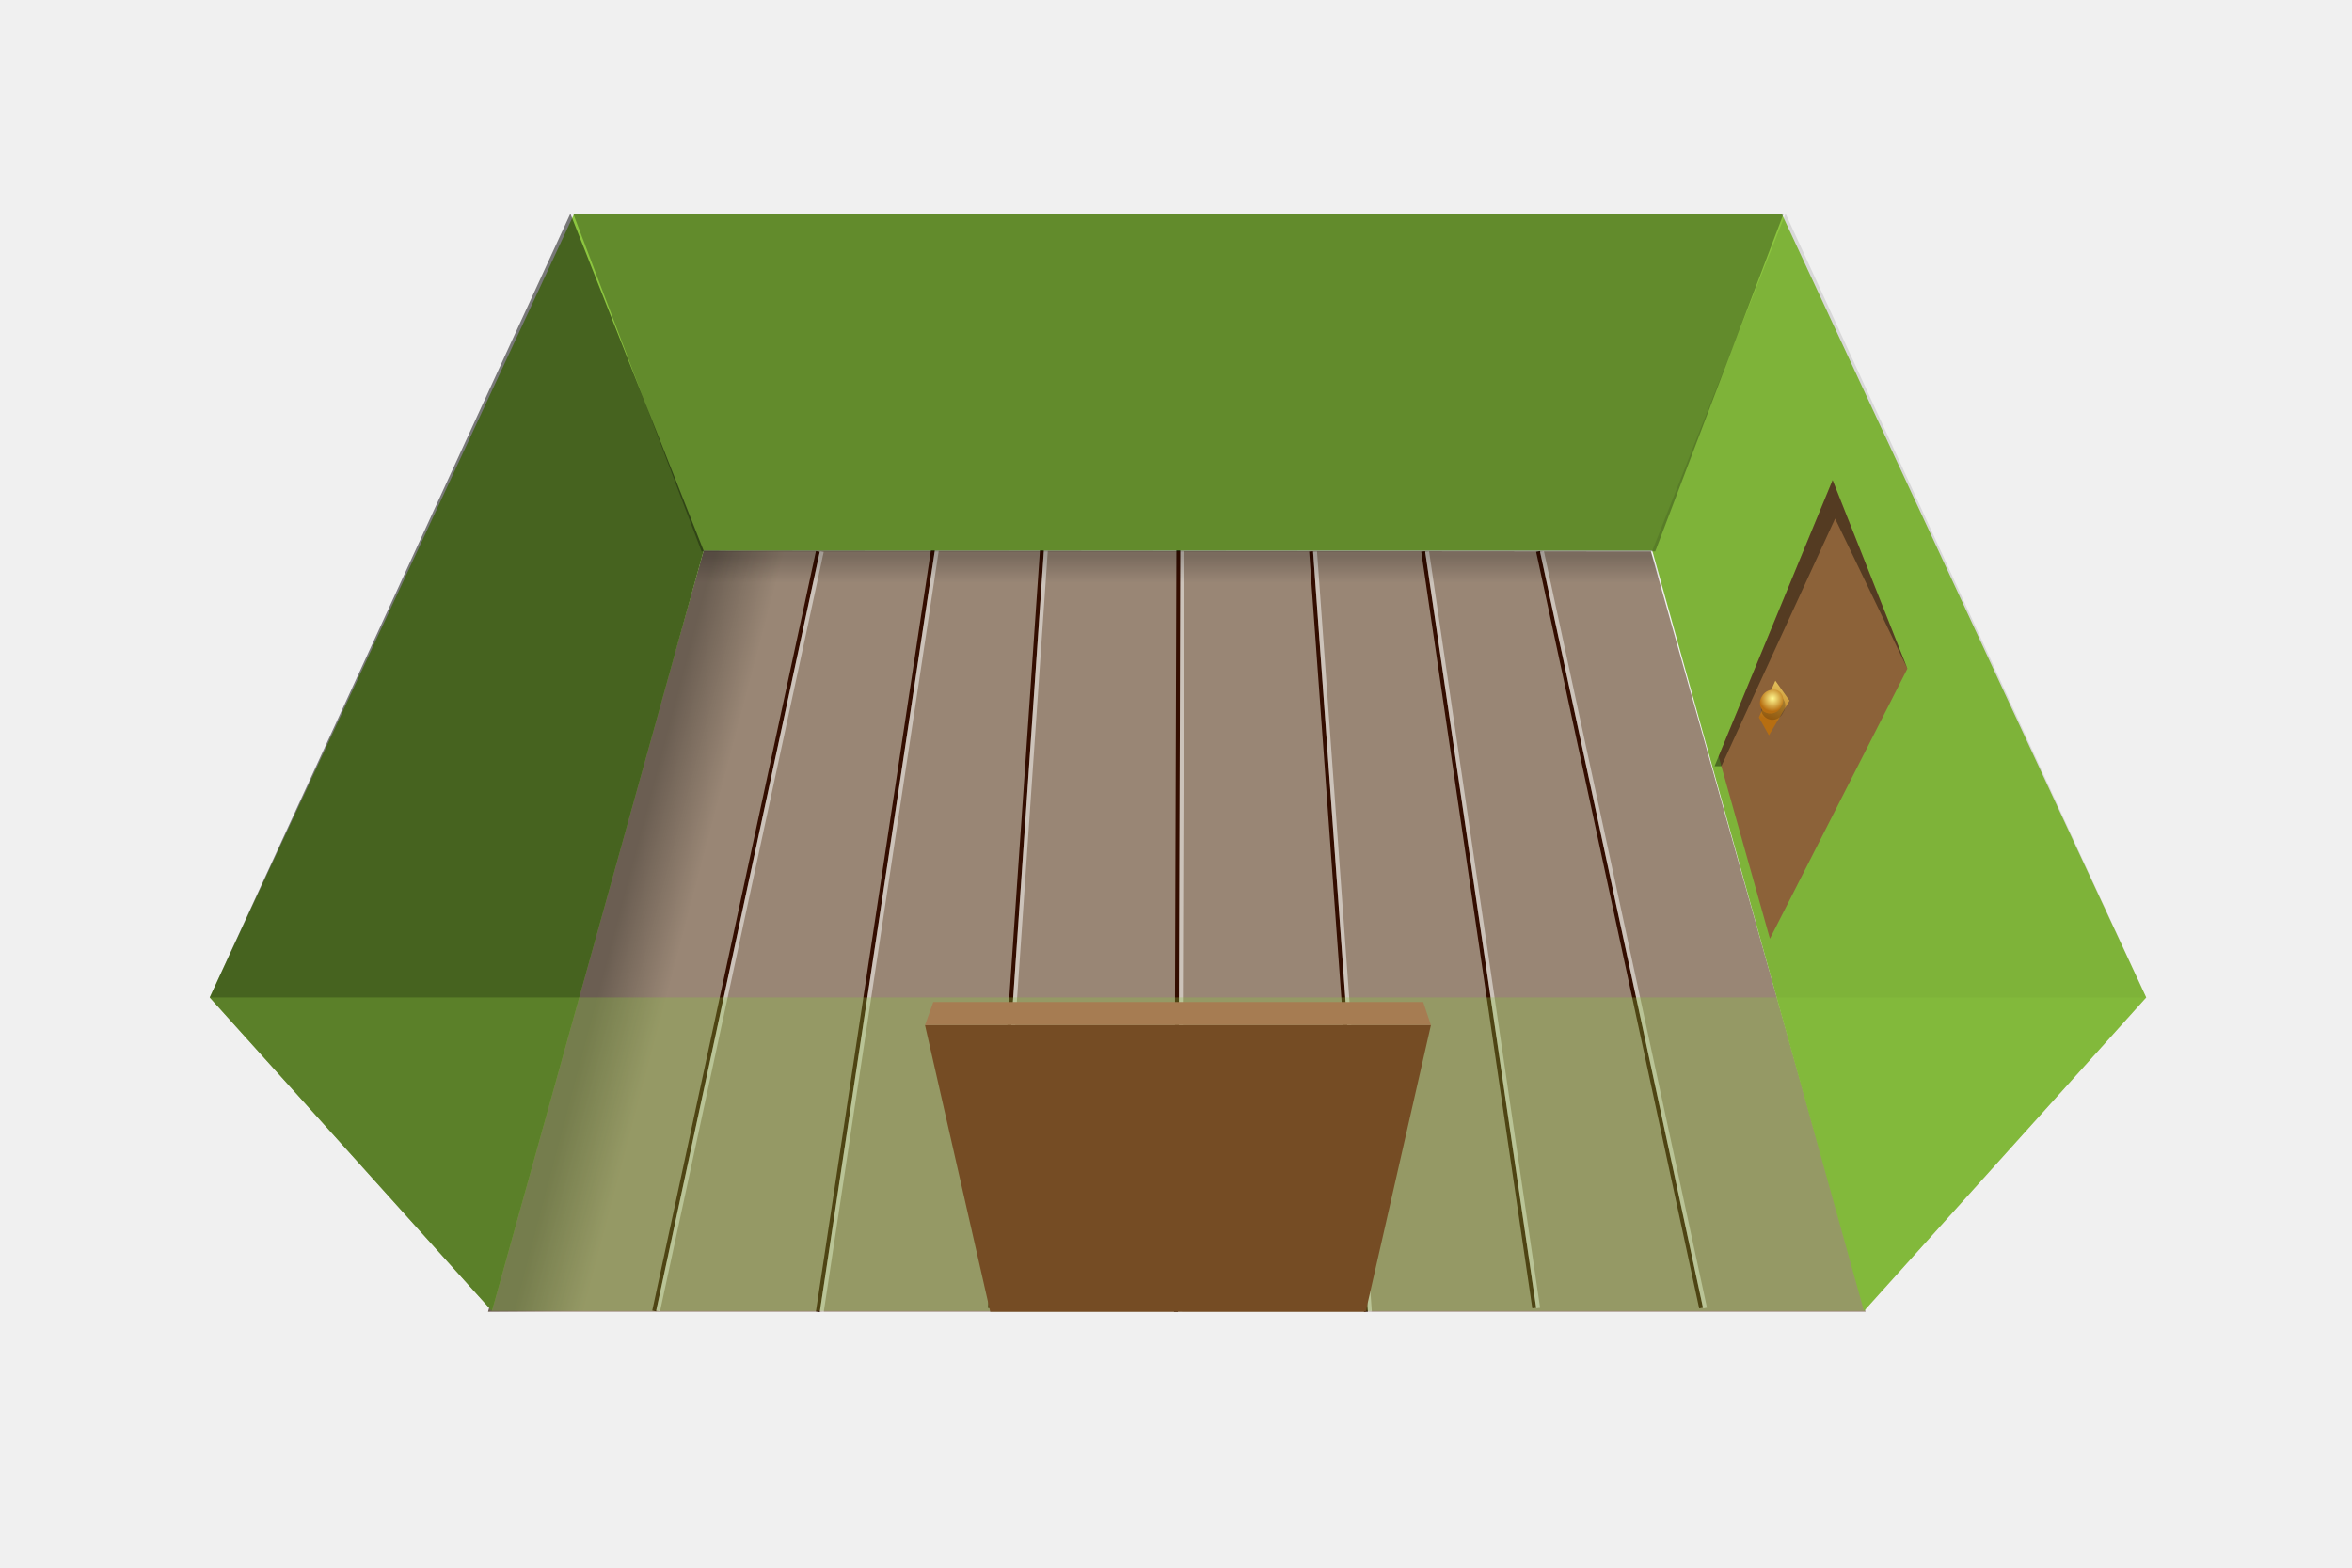
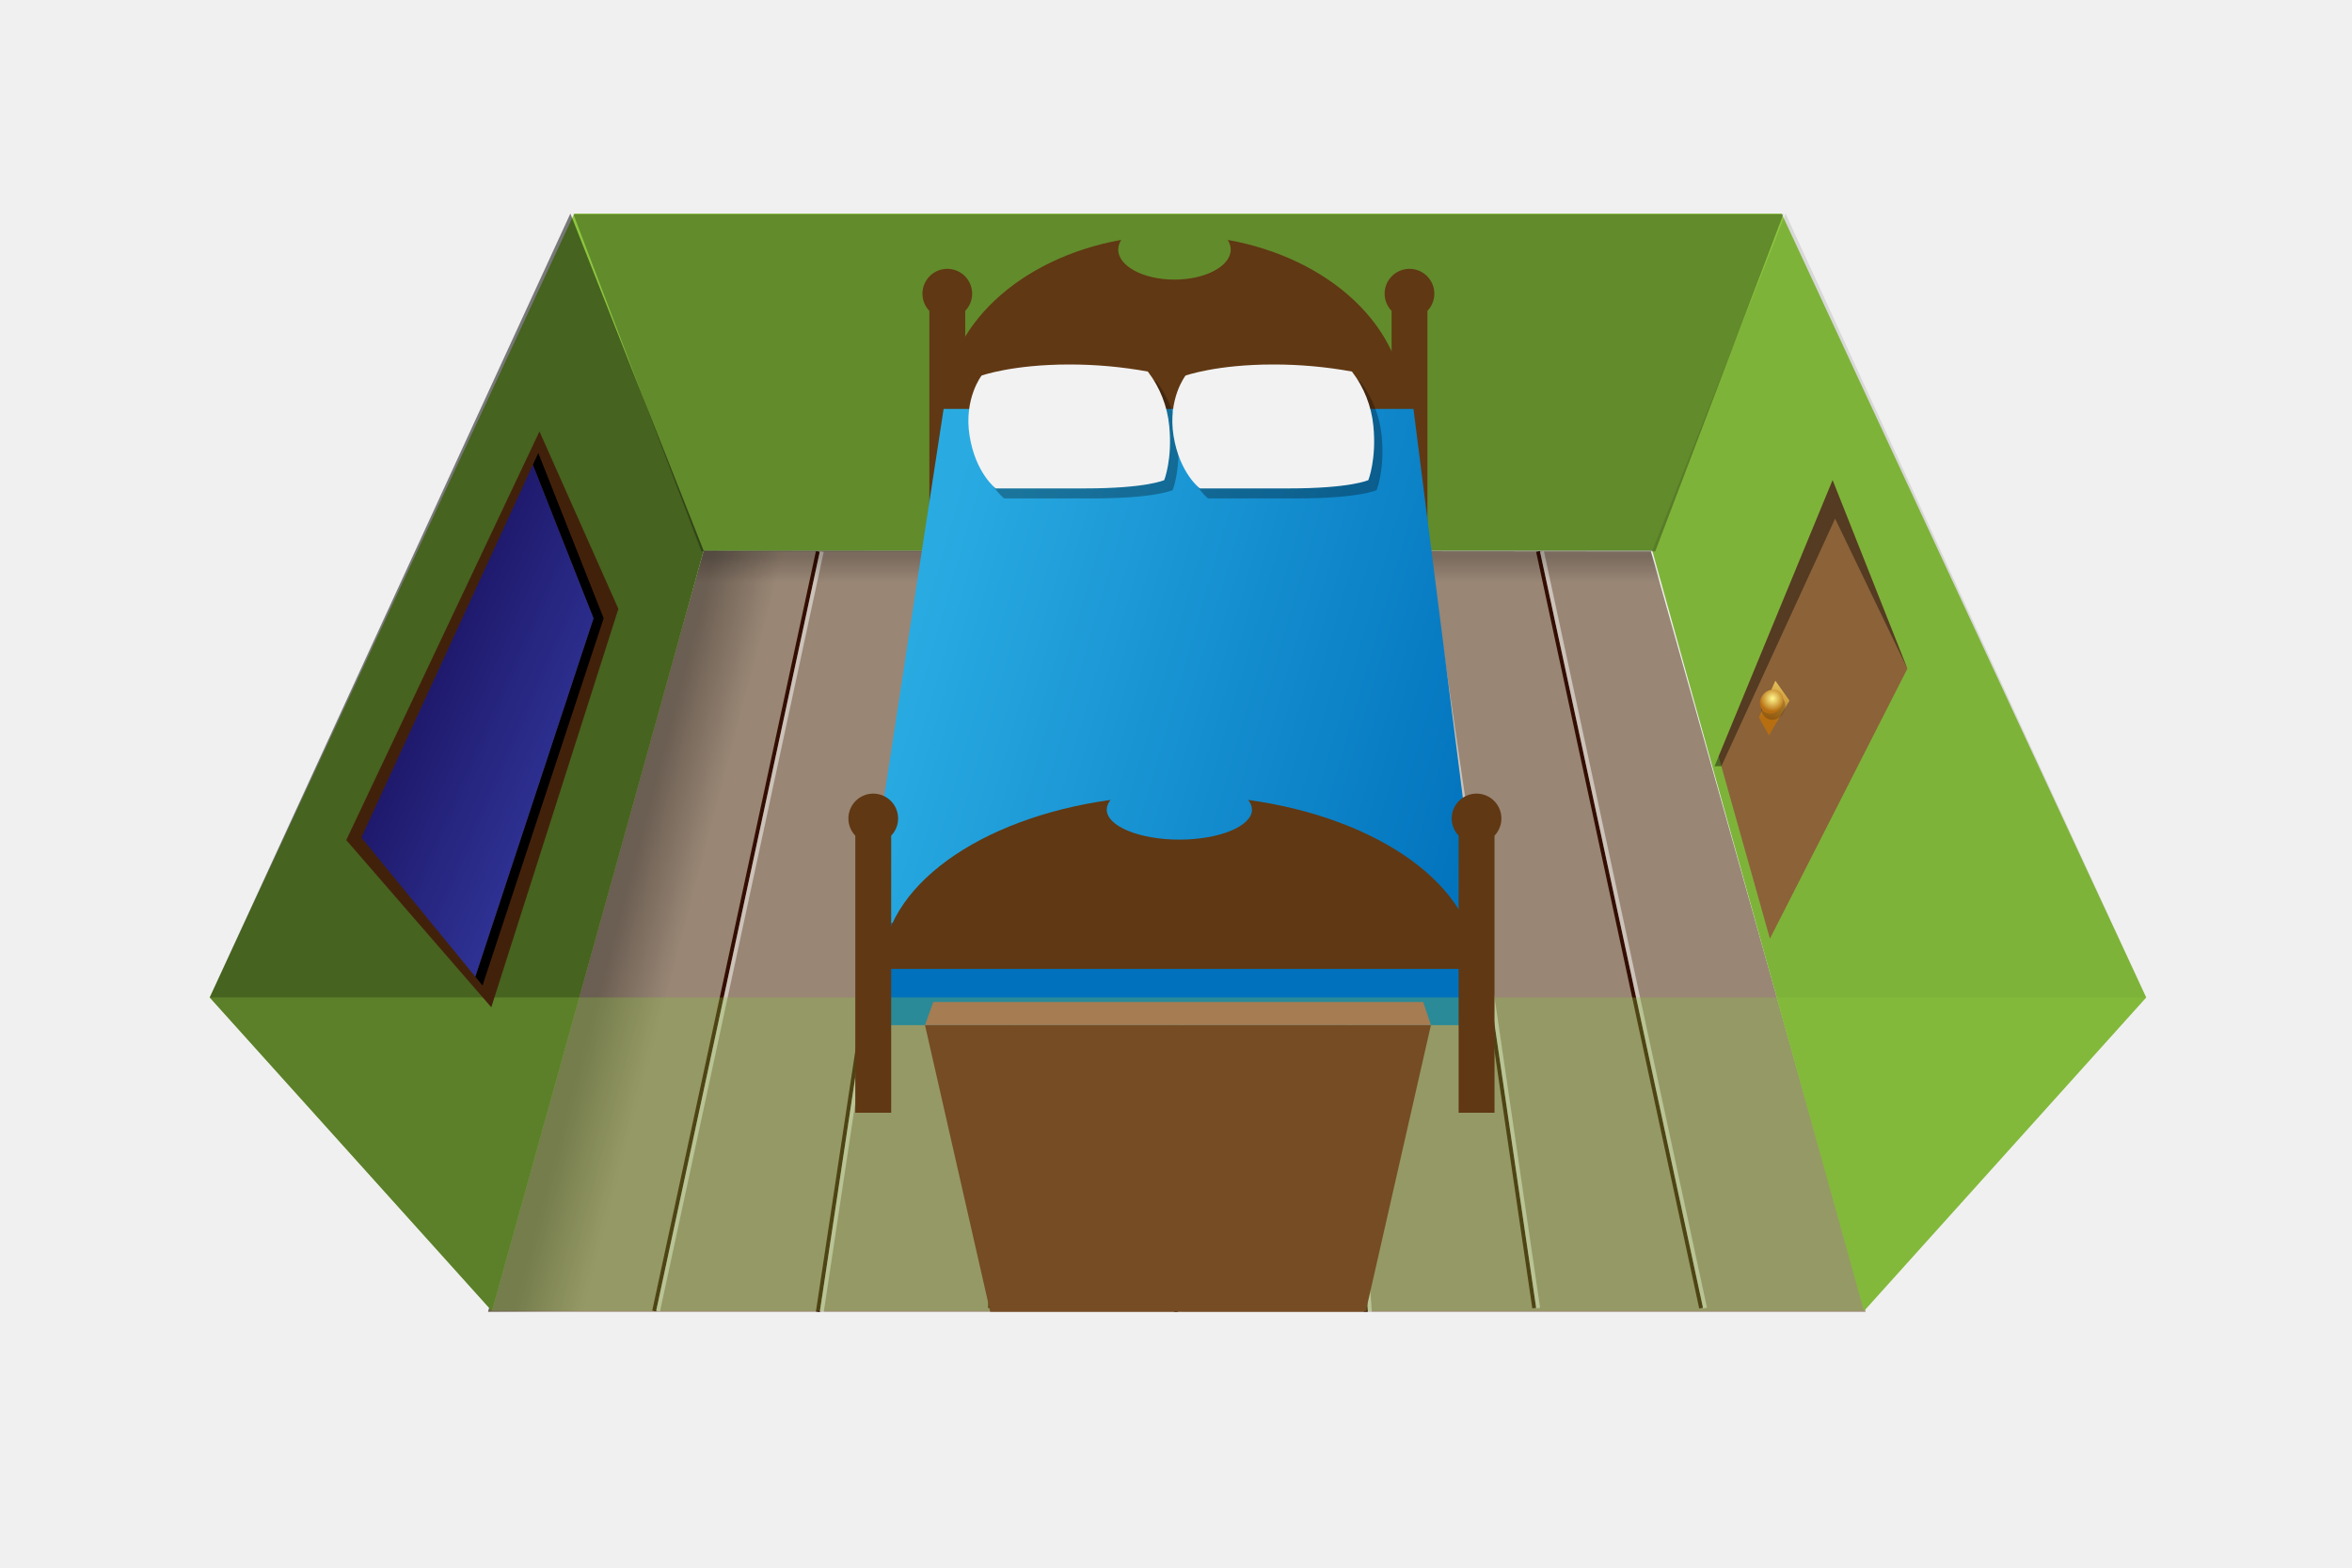
<svg xmlns="http://www.w3.org/2000/svg" xmlns:xlink="http://www.w3.org/1999/xlink" width="600" height="400" viewBox="0 0 600 400">
  <defs>
    <linearGradient id="a" x1="173.71" y1="240.41" x2="157.22" y2="236.05" gradientUnits="userSpaceOnUse">
      <stop offset="0" stop-color="#fff" />
      <stop offset="1" />
    </linearGradient>
    <linearGradient id="b" x1="300.54" y1="148.67" x2="300.54" y2="142" xlink:href="#a" />
-     <linearGradient id="c" x1="145.52" y1="782.3" x2="149.63" y2="798.44" gradientTransform="translate(742.59 -574.73) rotate(31.6)" gradientUnits="userSpaceOnUse">
+     <linearGradient id="c" x1="99.83" y1="171.34" x2="144.83" y2="191.01" gradientUnits="userSpaceOnUse">
+       <stop offset="0" stop-color="#fff" />
+       <stop offset="0.03" stop-color="#1b1464" />
+       <stop offset="1" stop-color="#2e3192" />
+     </linearGradient>
+     <linearGradient id="d" x1="145.52" y1="782.3" x2="149.63" y2="798.44" gradientTransform="translate(742.59 -574.73) rotate(31.6)" gradientUnits="userSpaceOnUse">
      <stop offset="0.01" stop-color="#fff78f" />
      <stop offset="1" stop-color="#b76e11" />
    </linearGradient>
-     <radialGradient id="d" cx="147.18" cy="793.49" r="3.31" gradientTransform="translate(742.59 -574.73) rotate(31.6)" xlink:href="#c" />
+     <radialGradient id="e" cx="147.18" cy="793.49" r="3.31" gradientTransform="translate(742.59 -574.73) rotate(31.6)" xlink:href="#d" />
+     <linearGradient id="f" x1="234.68" y1="153.72" x2="387.98" y2="198.03" gradientUnits="userSpaceOnUse">
+       <stop offset="0" stop-color="#29abe2" />
+       <stop offset="1" stop-color="#0071bc" />
+     </linearGradient>
  </defs>
  <g style="isolation: isolate">
    <g>
      <g>
        <polygon points="181.43 287.13 155.85 287.13 147.61 324.53 174.64 324.53 181.43 287.13" style="fill: red;stroke: #fff;stroke-miterlimit: 10;stroke-width: 0.976px" />
        <polygon points="214.43 287.13 188.85 287.13 182.49 324.53 209.52 324.53 214.43 287.13" style="fill: red;stroke: #fff;stroke-miterlimit: 10;stroke-width: 0.976px" />
        <polygon points="247.43 287.13 221.85 287.13 217.37 324.53 244.41 324.53 247.43 287.13" style="fill: red;stroke: #fff;stroke-miterlimit: 10;stroke-width: 0.976px" />
        <polygon points="280.44 287.13 254.86 287.13 252.25 324.53 279.29 324.53 280.44 287.13" style="fill: red;stroke: #fff;stroke-miterlimit: 10;stroke-width: 0.976px" />
        <polygon points="313.44 287.13 287.86 287.13 287.13 324.53 314.17 324.53 313.44 287.13" style="fill: red;stroke: #fff;stroke-miterlimit: 10;stroke-width: 0.976px" />
        <polygon points="346.44 287.13 320.87 287.13 322.02 324.53 349.05 324.53 346.44 287.13" style="fill: red;stroke: #fff;stroke-miterlimit: 10;stroke-width: 0.976px" />
        <polygon points="379.45 287.13 353.87 287.13 356.9 324.53 383.93 324.53 379.45 287.13" style="fill: red;stroke: #fff;stroke-miterlimit: 10;stroke-width: 0.976px" />
        <polygon points="412.45 287.13 386.87 287.13 391.78 324.53 418.81 324.53 412.45 287.13" style="fill: red;stroke: #fff;stroke-miterlimit: 10;stroke-width: 0.976px" />
        <polygon points="445.46 287.13 419.88 287.13 426.66 324.53 453.69 324.53 445.46 287.13" style="fill: red;stroke: #fff;stroke-miterlimit: 10;stroke-width: 0.976px" />
        <polygon points="188.92 245.79 164.96 245.79 157.75 278.52 182.99 278.52 188.92 245.79" style="fill: red;stroke: #fff;stroke-miterlimit: 10;stroke-width: 0.976px" />
        <polygon points="219.85 245.79 195.88 245.79 190.32 278.52 215.56 278.52 219.85 245.79" style="fill: red;stroke: #fff;stroke-miterlimit: 10;stroke-width: 0.976px" />
        <polygon points="250.78 245.79 226.81 245.79 222.89 278.52 248.13 278.52 250.78 245.79" style="fill: red;stroke: #fff;stroke-miterlimit: 10;stroke-width: 0.976px" />
        <polygon points="281.71 245.79 257.74 245.79 255.46 278.52 280.7 278.52 281.71 245.79" style="fill: red;stroke: #fff;stroke-miterlimit: 10;stroke-width: 0.976px" />
        <polygon points="312.64 245.79 288.67 245.79 288.03 278.52 313.27 278.52 312.64 245.79" style="fill: red;stroke: #fff;stroke-miterlimit: 10;stroke-width: 0.976px" />
        <polygon points="343.56 245.79 319.6 245.79 320.6 278.52 345.85 278.52 343.56 245.79" style="fill: red;stroke: #fff;stroke-miterlimit: 10;stroke-width: 0.976px" />
        <polygon points="374.49 245.79 350.52 245.79 353.17 278.52 378.42 278.52 374.49 245.79" style="fill: red;stroke: #fff;stroke-miterlimit: 10;stroke-width: 0.976px" />
        <polygon points="405.42 245.79 381.45 245.79 385.74 278.52 410.99 278.52 405.42 245.79" style="fill: red;stroke: #fff;stroke-miterlimit: 10;stroke-width: 0.976px" />
        <polygon points="436.35 245.79 412.38 245.79 418.31 278.52 443.56 278.52 436.35 245.79" style="fill: red;stroke: #fff;stroke-miterlimit: 10;stroke-width: 0.976px" />
        <polygon points="195.53 209.35 172.98 209.35 166.62 238.22 190.3 238.22 195.53 209.35" style="fill: red;stroke: #fff;stroke-miterlimit: 10;stroke-width: 0.976px" />
        <polygon points="224.63 209.35 202.08 209.35 197.17 238.22 220.85 238.22 224.63 209.35" style="fill: red;stroke: #fff;stroke-miterlimit: 10;stroke-width: 0.976px" />
        <polygon points="253.73 209.35 231.18 209.35 227.72 238.22 251.39 238.22 253.73 209.35" style="fill: red;stroke: #fff;stroke-miterlimit: 10;stroke-width: 0.976px" />
        <polygon points="282.83 209.35 260.28 209.35 258.27 238.22 281.94 238.22 282.83 209.35" style="fill: red;stroke: #fff;stroke-miterlimit: 10;stroke-width: 0.976px" />
        <polygon points="311.93 209.35 289.38 209.35 288.81 238.22 312.49 238.22 311.93 209.35" style="fill: red;stroke: #fff;stroke-miterlimit: 10;stroke-width: 0.976px" />
        <polygon points="341.03 209.35 318.47 209.35 319.36 238.22 343.04 238.22 341.03 209.35" style="fill: red;stroke: #fff;stroke-miterlimit: 10;stroke-width: 0.976px" />
        <polygon points="370.12 209.35 347.57 209.35 349.91 238.22 373.58 238.22 370.12 209.35" style="fill: red;stroke: #fff;stroke-miterlimit: 10;stroke-width: 0.976px" />
        <polygon points="399.22 209.35 376.67 209.35 380.46 238.22 404.13 238.22 399.22 209.35" style="fill: red;stroke: #fff;stroke-miterlimit: 10;stroke-width: 0.976px" />
        <polygon points="428.32 209.35 405.77 209.35 411.01 238.22 434.68 238.22 428.32 209.35" style="fill: red;stroke: #fff;stroke-miterlimit: 10;stroke-width: 0.976px" />
        <polygon points="201.41 176.97 180.12 176.97 174.46 202.64 196.75 202.64 201.41 176.97" style="fill: red;stroke: #fff;stroke-miterlimit: 10;stroke-width: 0.976px" />
        <polygon points="228.88 176.97 207.59 176.97 203.22 202.64 225.51 202.64 228.88 176.97" style="fill: red;stroke: #fff;stroke-miterlimit: 10;stroke-width: 0.976px" />
        <polygon points="256.35 176.97 235.06 176.97 231.98 202.64 254.28 202.64 256.35 176.97" style="fill: red;stroke: #fff;stroke-miterlimit: 10;stroke-width: 0.976px" />
        <polygon points="283.82 176.97 262.53 176.97 260.75 202.64 283.04 202.64 283.82 176.97" style="fill: red;stroke: #fff;stroke-miterlimit: 10;stroke-width: 0.976px" />
        <polygon points="311.3 176.97 290.01 176.97 289.51 202.64 311.8 202.64 311.3 176.97" style="fill: red;stroke: #fff;stroke-miterlimit: 10;stroke-width: 0.976px" />
        <polygon points="338.77 176.97 317.48 176.97 318.27 202.64 340.56 202.64 338.77 176.97" style="fill: red;stroke: #fff;stroke-miterlimit: 10;stroke-width: 0.976px" />
        <polygon points="366.24 176.97 344.95 176.97 347.03 202.64 369.32 202.64 366.24 176.97" style="fill: red;stroke: #fff;stroke-miterlimit: 10;stroke-width: 0.976px" />
        <polygon points="393.71 176.97 372.42 176.97 375.79 202.64 398.08 202.64 393.71 176.97" style="fill: red;stroke: #fff;stroke-miterlimit: 10;stroke-width: 0.976px" />
        <polygon points="421.19 176.97 399.9 176.97 404.55 202.64 426.84 202.64 421.19 176.97" style="fill: red;stroke: #fff;stroke-miterlimit: 10;stroke-width: 0.976px" />
        <polygon points="206.66 148.02 186.49 148.02 181.43 170.99 202.49 170.99 206.66 148.02" style="fill: red;stroke: #fff;stroke-miterlimit: 10;stroke-width: 0.976px" />
        <polygon points="232.68 148.02 212.51 148.02 208.61 170.99 229.66 170.99 232.68 148.02" style="fill: red;stroke: #fff;stroke-miterlimit: 10;stroke-width: 0.976px" />
        <polygon points="258.7 148.02 238.53 148.02 235.78 170.99 256.84 170.99 258.7 148.02" style="fill: red;stroke: #fff;stroke-miterlimit: 10;stroke-width: 0.976px" />
        <polygon points="284.71 148.02 264.55 148.02 262.95 170.99 284.01 170.99 284.71 148.02" style="fill: red;stroke: #fff;stroke-miterlimit: 10;stroke-width: 0.976px" />
        <polygon points="310.73 148.02 290.57 148.02 290.12 170.99 311.18 170.99 310.73 148.02" style="fill: red;stroke: #fff;stroke-miterlimit: 10;stroke-width: 0.976px" />
        <polygon points="336.75 148.02 316.59 148.02 317.29 170.99 338.35 170.99 336.75 148.02" style="fill: red;stroke: #fff;stroke-miterlimit: 10;stroke-width: 0.976px" />
        <polygon points="362.77 148.02 342.61 148.02 344.47 170.99 365.52 170.99 362.77 148.02" style="fill: red;stroke: #fff;stroke-miterlimit: 10;stroke-width: 0.976px" />
        <polygon points="388.79 148.02 368.63 148.02 371.64 170.99 392.7 170.99 388.79 148.02" style="fill: red;stroke: #fff;stroke-miterlimit: 10;stroke-width: 0.976px" />
        <polygon points="414.81 148.02 394.64 148.02 398.81 170.99 419.87 170.99 414.81 148.02" style="fill: red;stroke: #fff;stroke-miterlimit: 10;stroke-width: 0.976px" />
      </g>
      <polygon points="124.5 334.7 179.5 140.5 421.15 140.71 475.91 334.7 124.5 334.7" style="fill: #998675" />
      <line x1="166.88" y1="334.5" x2="208.64" y2="140.71" style="fill: none;stroke: #000;stroke-miterlimit: 10;mix-blend-mode: overlay" />
      <line x1="208.64" y1="334.7" x2="238.08" y2="139.78" style="fill: none;stroke: #000;stroke-miterlimit: 10;mix-blend-mode: overlay" />
      <line x1="252.54" y1="333.76" x2="265.8" y2="140.39" style="fill: none;stroke: #000;stroke-miterlimit: 10;mix-blend-mode: overlay" />
      <line x1="300" y1="334.7" x2="300.61" y2="139.78" style="fill: none;stroke: #000;stroke-miterlimit: 10;mix-blend-mode: overlay" />
      <line x1="348.46" y1="334.7" x2="334.47" y2="140.71" style="fill: none;stroke: #000;stroke-miterlimit: 10;mix-blend-mode: overlay" />
      <line x1="391.39" y1="333.76" x2="363.06" y2="140.71" style="fill: none;stroke: #000;stroke-miterlimit: 10;mix-blend-mode: overlay" />
      <line x1="433.96" y1="333.76" x2="392.36" y2="140.71" style="fill: none;stroke: #000;stroke-miterlimit: 10;mix-blend-mode: overlay" />
      <g style="opacity: 0.5;mix-blend-mode: screen">
        <line x1="167.88" y1="334.5" x2="209.64" y2="140.71" style="fill: none;stroke: #fff;stroke-miterlimit: 10;mix-blend-mode: overlay" />
      </g>
      <g style="opacity: 0.5;mix-blend-mode: screen">
        <line x1="209.64" y1="334.7" x2="239.08" y2="139.78" style="fill: none;stroke: #fff;stroke-miterlimit: 10;mix-blend-mode: overlay" />
      </g>
      <g style="opacity: 0.5;mix-blend-mode: screen">
        <line x1="253.54" y1="333.76" x2="266.8" y2="140.39" style="fill: none;stroke: #fff;stroke-miterlimit: 10;mix-blend-mode: overlay" />
      </g>
      <g style="opacity: 0.5;mix-blend-mode: screen">
        <line x1="301" y1="334.7" x2="301.61" y2="139.78" style="fill: none;stroke: #fff;stroke-miterlimit: 10;mix-blend-mode: overlay" />
      </g>
      <g style="opacity: 0.5;mix-blend-mode: screen">
        <line x1="349.46" y1="334.7" x2="335.47" y2="140.71" style="fill: none;stroke: #fff;stroke-miterlimit: 10;mix-blend-mode: overlay" />
      </g>
      <g style="opacity: 0.5;mix-blend-mode: screen">
        <line x1="392.39" y1="333.76" x2="364.06" y2="140.71" style="fill: none;stroke: #fff;stroke-miterlimit: 10;mix-blend-mode: overlay" />
      </g>
      <g style="opacity: 0.5;mix-blend-mode: screen">
        <line x1="434.96" y1="333.76" x2="393.36" y2="140.71" style="fill: none;stroke: #fff;stroke-miterlimit: 10;mix-blend-mode: overlay" />
      </g>
      <polygon points="124.5 334.7 153.18 334.5 202.49 140.71 179.5 140.5 124.5 334.7" style="opacity: 0.3;mix-blend-mode: multiply;fill: url(#a)" />
      <polygon points="179.5 140.5 421.15 140.71 424.23 150.02 176.85 150.02 179.5 140.5" style="opacity: 0.2;mix-blend-mode: multiply;fill: url(#b)" />
    </g>
+     <rect x="220.63" y="235.44" width="156.59" height="26.13" style="fill: #0071bc" />
    <g>
      <polygon points="53.5 254.5 125.5 334.5 179.5 140.5 421.5 140.5 475.5 334.5 547.5 254.5 454.5 54.5 146.5 54.5 53.5 254.5" style="fill: #8cc63f" />
      <polygon points="454.94 54.66 146.28 54.66 178.97 140.71 422.25 140.71 454.94 54.66" style="opacity: 0.3;mix-blend-mode: multiply" />
      <polygon points="125.5 334.5 53.5 254.5 145.5 54.5 179.5 140.5 125.5 334.5" style="opacity: 0.5;mix-blend-mode: multiply" />
      <polygon points="475.5 334.5 547.5 254.5 455.5 54.5 421.5 140.5 475.5 334.5" style="opacity: 0.1;mix-blend-mode: multiply" />
      <polygon points="53.5 254.5 547.5 254.5 475.5 334.5 125.5 334.5 53.5 254.5" style="fill: #8cc63f;opacity: 0.3" />
    </g>
    <g>
+       <polygon points="88.33 214.35 125.33 257.01 157.75 155.35 137.62 110.08 88.33 214.35" style="fill: #42210b" />
+       <polygon points="154 157.77 137.32 115.58 135.93 118.62 151.41 157.77 121.25 249.2 123.09 251.46 154 157.77" style="mix-blend-mode: multiply" />
+       <polygon points="135.93 118.62 92.19 213.7 121.25 249.2 151.41 157.77 135.93 118.62" style="fill: url(#c)" />
+     </g>
+     <g>
      <polygon points="467.5 122.5 486.58 170.61 451.51 239.51 438.42 193 467.5 122.5" style="fill: #8c6239" />
      <polygon points="365.03 261.56 235.97 261.56 252.61 334.7 348.39 334.7 365.03 261.56" style="fill: #754c24" />
      <polygon points="437.39 195.5 439.13 195.5 468.14 132.32 486.58 170.61 469.89 128.52 467.5 122.5 437.39 195.5" style="fill: #999;mix-blend-mode: multiply" />
      <polygon points="238.08 255.67 235.97 261.56 365.03 261.56 363.06 255.67 238.08 255.67" style="fill: #a67c52" />
-       <polygon points="451.26 187.62 448.69 183.04 452.9 173.69 456.5 178.77 451.26 187.62" style="fill: url(#c)" />
+       <polygon points="451.26 187.62 448.69 183.04 452.9 173.69 456.5 178.77 451.26 187.62" style="fill: url(#d)" />
      <path d="M454.88,181.84a2.93,2.93,0,1,1-5-2.94,3.29,3.29,0,0,1,3.91-1.5A3,3,0,0,1,454.88,181.84Z" style="fill: #999;opacity: 0.5;mix-blend-mode: multiply" />
-       <path d="M454.37,180.39a3.09,3.09,0,0,1-4.42,1.19,3,3,0,0,1-.46-3.94,3.28,3.28,0,0,1,3.82-1.53C454.86,176.72,455.43,178.67,454.37,180.39Z" style="fill: url(#d)" />
+       <path d="M454.37,180.39a3.09,3.09,0,0,1-4.42,1.19,3,3,0,0,1-.46-3.94,3.28,3.28,0,0,1,3.82-1.53C454.86,176.72,455.43,178.67,454.37,180.39Z" style="fill: url(#e)" />
+     </g>
+     <g>
+       <path d="M313.19,61.21a4.57,4.57,0,0,1,.77,2.46c0,4.23-6.42,7.67-14.35,7.67s-14.35-3.43-14.35-7.67a4.57,4.57,0,0,1,.77-2.46c-25.87,4.63-45.12,22.17-45.12,43.13,0,24.48,26.28,44.33,58.7,44.33s58.7-19.85,58.7-44.33C358.31,83.38,339.06,65.83,313.19,61.21Z" style="fill: #603813" />
+       <path d="M248,74.94a6.34,6.34,0,1,0-10.92,4.38V150h9.15V79.32A6.31,6.31,0,0,0,248,74.94Z" style="fill: #603813" />
+       <path d="M353.22,74.94a6.34,6.34,0,1,1,10.92,4.38V150H355V79.32A6.31,6.31,0,0,1,353.22,74.94Z" style="fill: #603813" />
+       <polygon points="240.72 104.33 220.63 235.44 377.22 235.44 360.58 104.33 240.72 104.33" style="fill: url(#f)" />
+       <path d="M252.52,98.38s-4.59,5.91-3.05,15.42,6.69,13.37,6.69,13.37h22.67c15.88,0,20.33-2.12,20.33-2.12s2.12-5.34,1.28-13.82A27.08,27.08,0,0,0,295,97.35a111,111,0,0,0-20.08-1.8C260.39,95.55,252.52,98.38,252.52,98.38Z" style="fill: gray;opacity: 0.6;mix-blend-mode: multiply" />
+       <path d="M250.4,95.83s-4.59,5.91-3.05,15.42S254,124.62,254,124.62h22.67c15.88,0,20.33-2.12,20.33-2.12s2.12-5.34,1.28-13.82a27.08,27.08,0,0,0-5.47-13.88A111,111,0,0,0,272.77,93C258.27,93,250.4,95.83,250.4,95.83Z" style="fill: #f2f2f2" />
+       <path d="M304.55,98.38s-4.59,5.91-3.05,15.42,6.69,13.37,6.69,13.37h22.67c15.88,0,20.33-2.12,20.33-2.12s2.12-5.34,1.28-13.82A27.08,27.08,0,0,0,347,97.35a111,111,0,0,0-20.08-1.8C312.42,95.55,304.55,98.38,304.55,98.38Z" style="fill: gray;opacity: 0.6;mix-blend-mode: multiply" />
+       <path d="M302.43,95.83s-4.59,5.91-3.05,15.42,6.69,13.37,6.69,13.37h22.67c15.88,0,20.33-2.12,20.33-2.12s2.12-5.34,1.28-13.82a27.08,27.08,0,0,0-5.47-13.88A111,111,0,0,0,324.8,93C310.3,93,302.43,95.83,302.43,95.83Z" style="fill: #f2f2f2" />
+       <path d="M229.11,208.84a6.34,6.34,0,1,0-10.92,4.38v70.7h9.15v-70.7A6.31,6.31,0,0,0,229.11,208.84Z" style="fill: #603813" />
+       <path d="M370.33,208.84a6.34,6.34,0,1,1,10.92,4.38v70.7h-9.15v-70.7A6.31,6.31,0,0,1,370.33,208.84Z" style="fill: #603813" />
+       <path d="M376.67,247.22c0-21-24.87-38.5-58.28-43.12a3.89,3.89,0,0,1,1,2.46c0,4.23-8.3,7.67-18.53,7.67s-18.53-3.43-18.53-7.67a3.89,3.89,0,0,1,1-2.46C249.9,208.73,225,226.27,225,247.22Z" style="fill: #603813" />
    </g>
  </g>
</svg>
